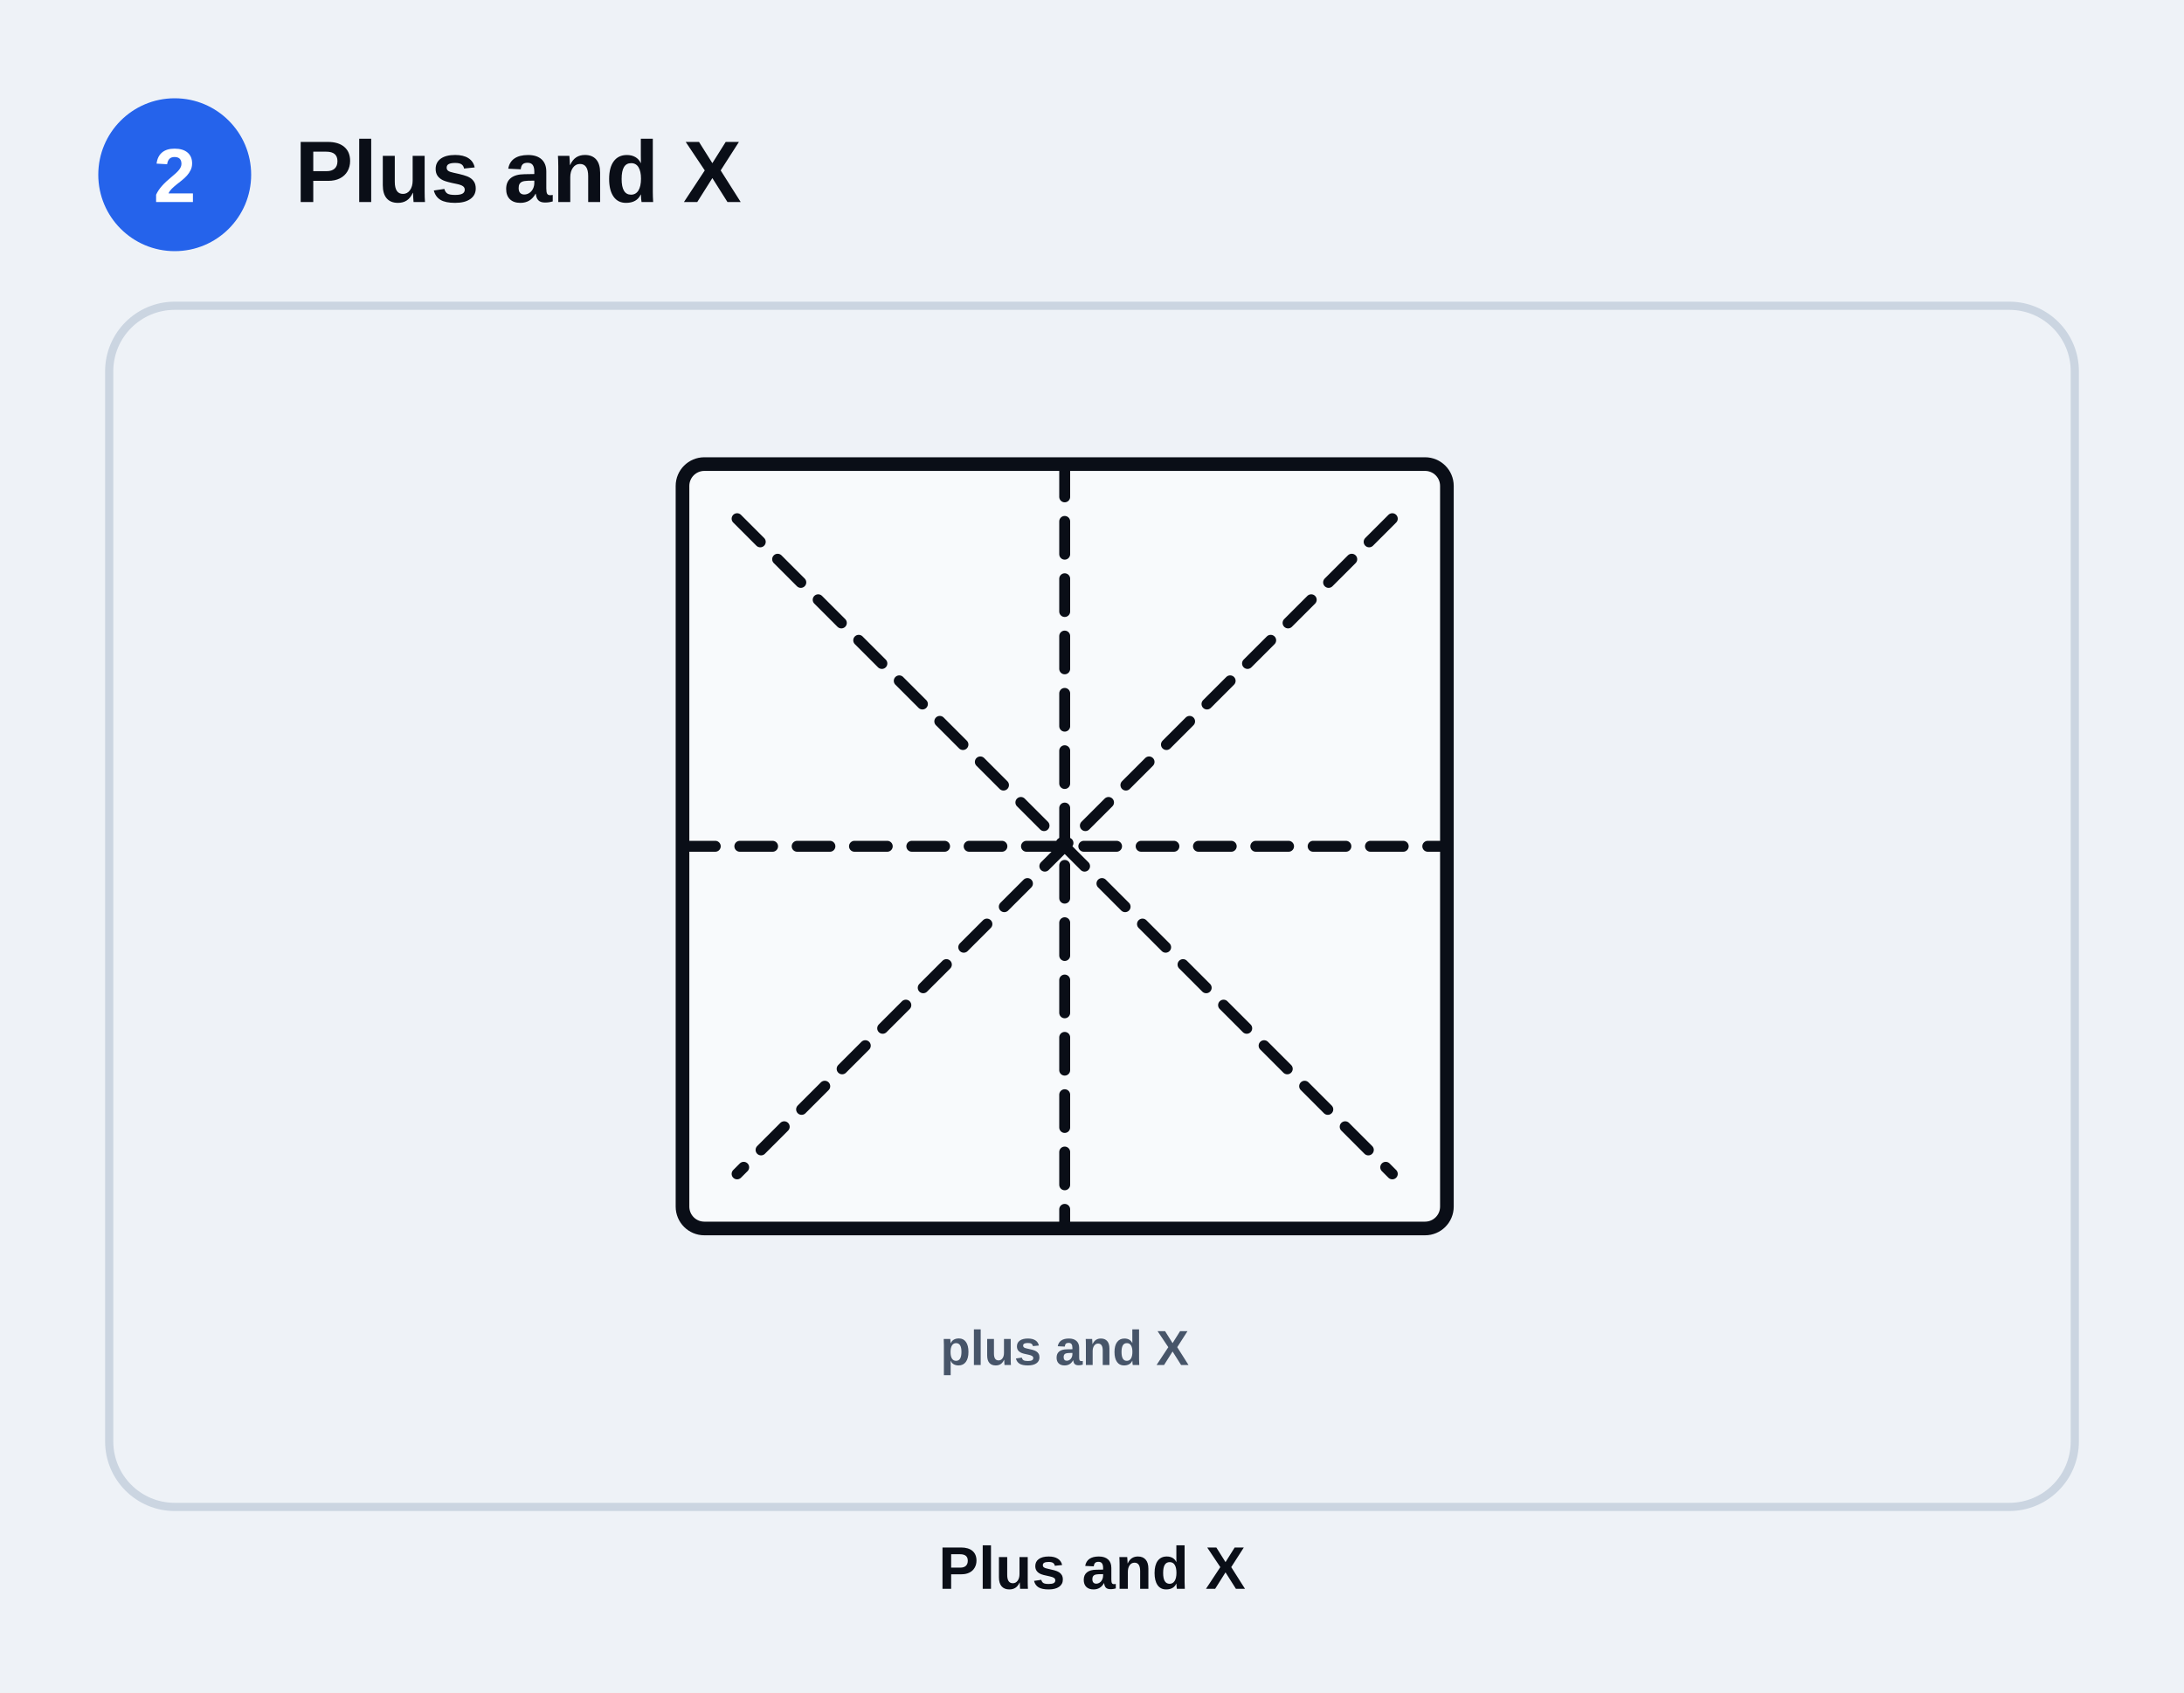
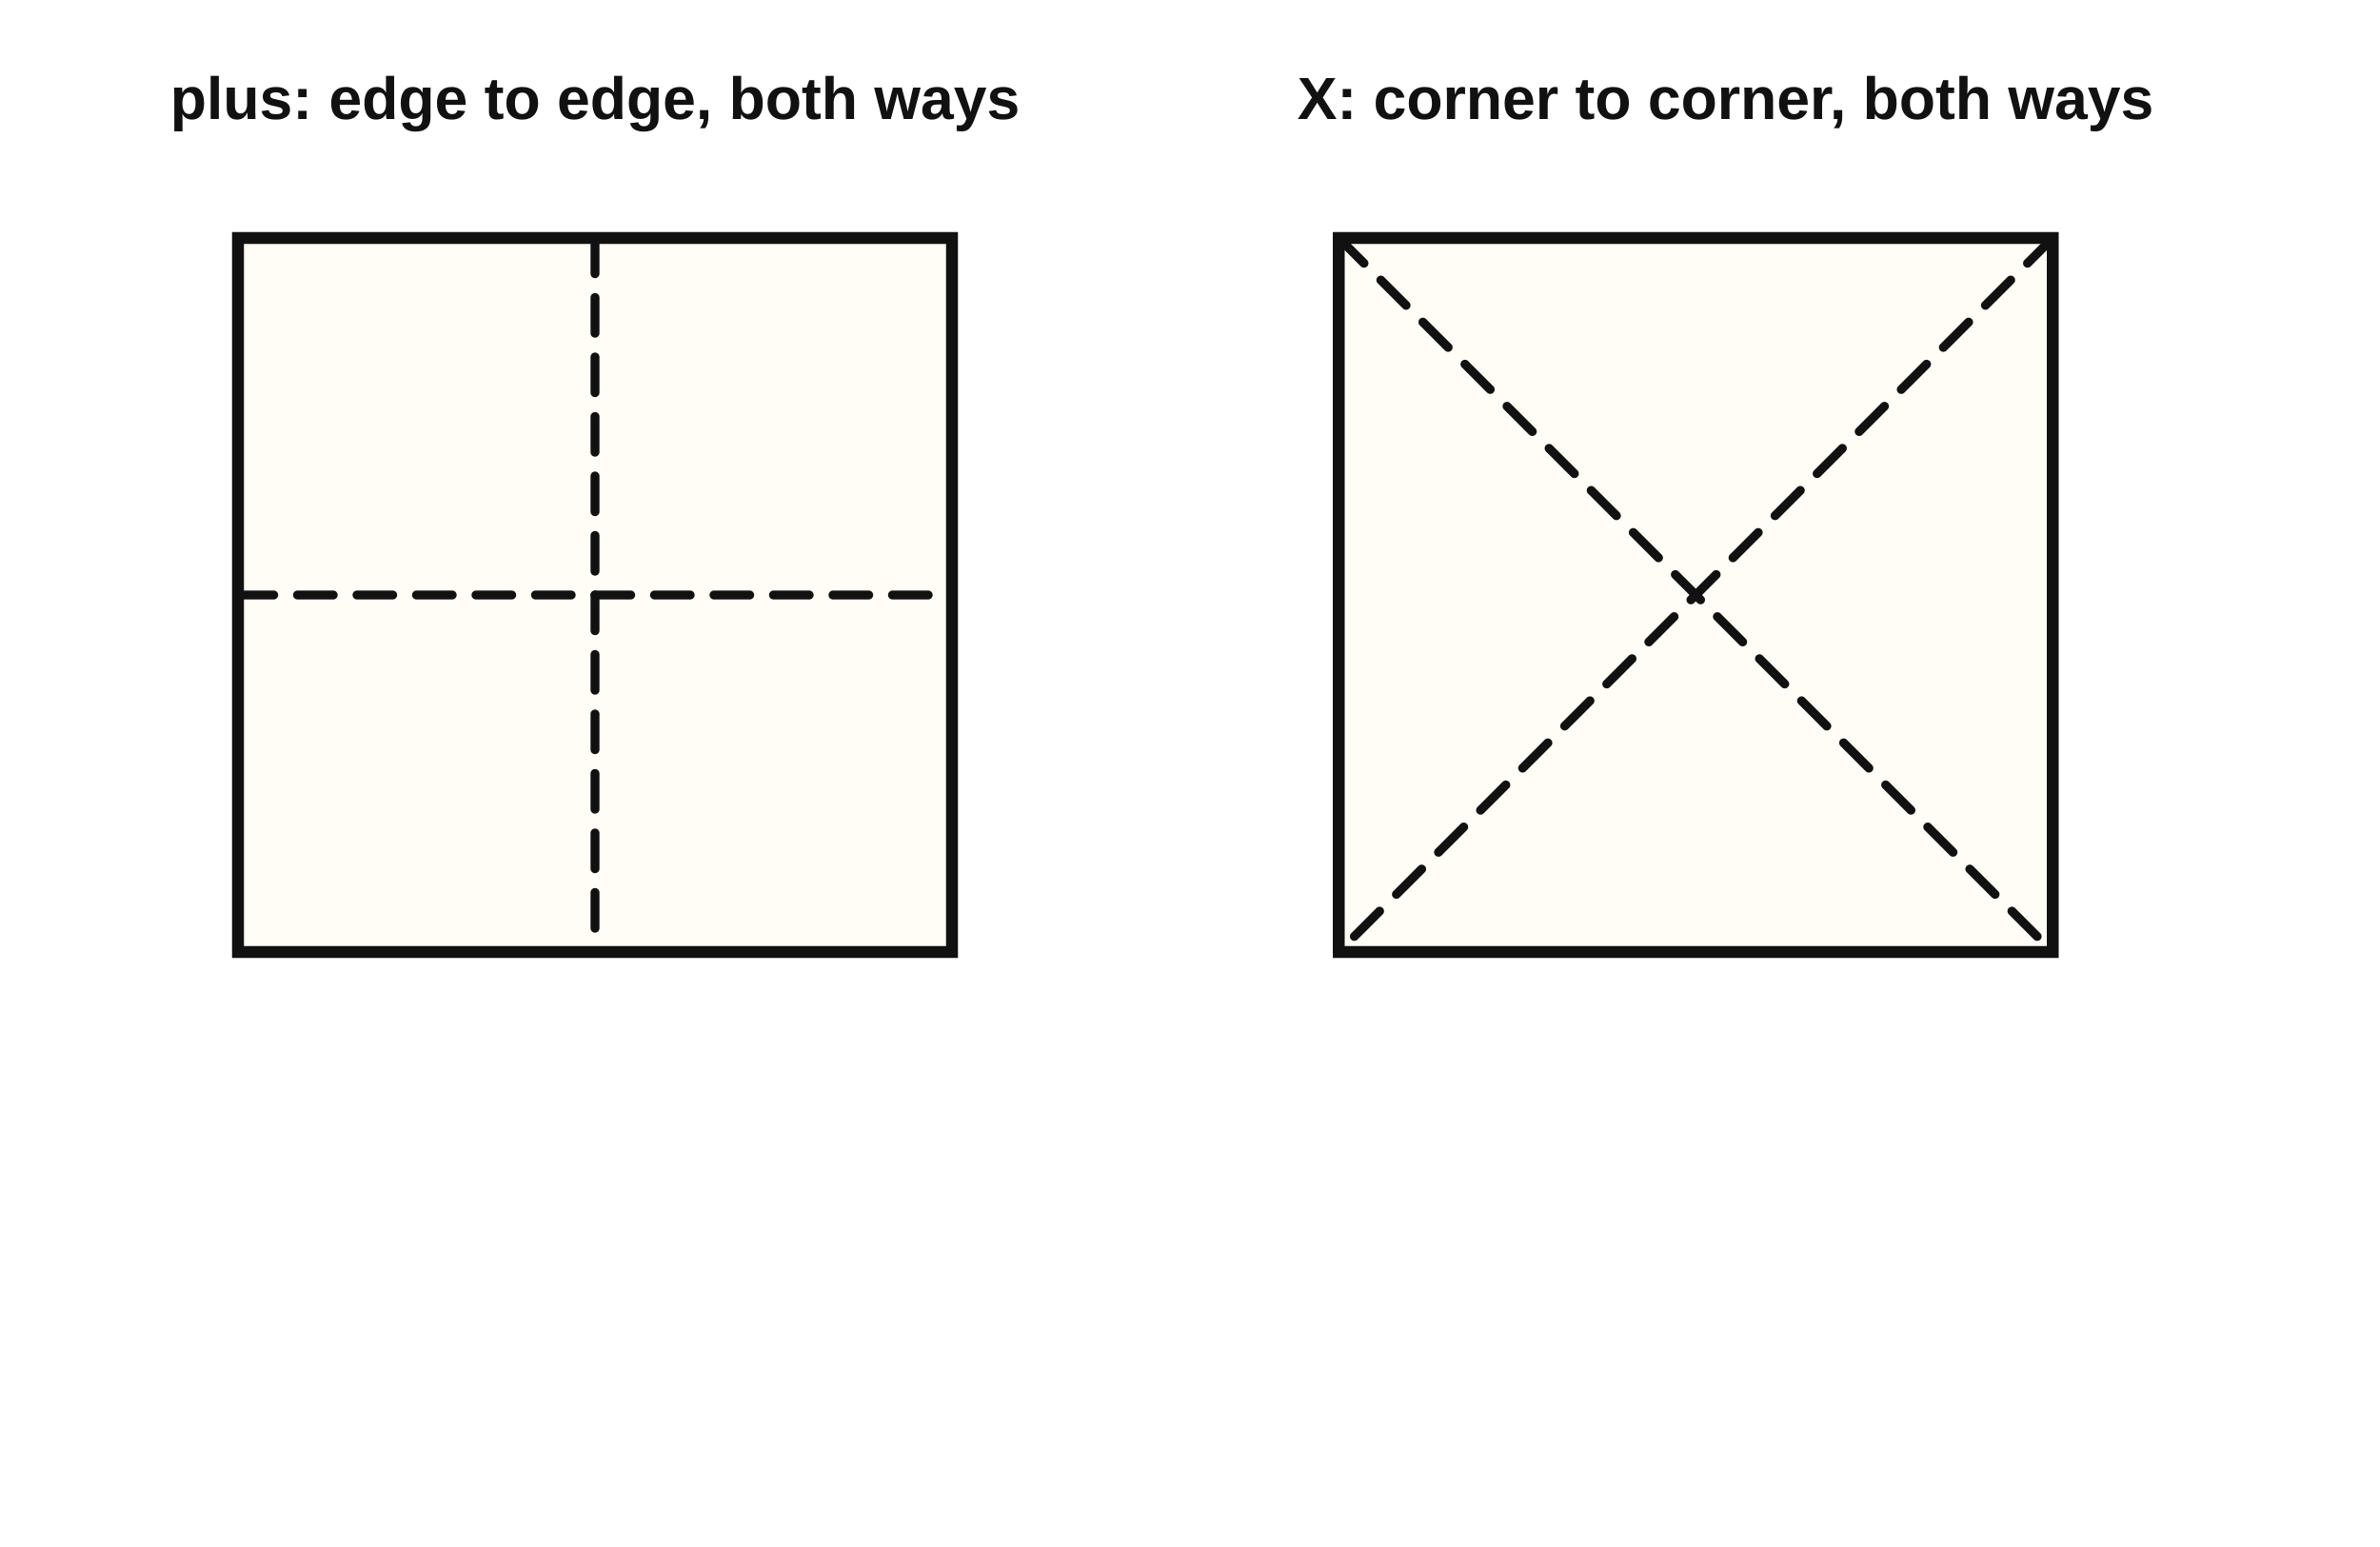
- <svg xmlns="http://www.w3.org/2000/svg" width="800" height="620" viewBox="0 0 800 620" role="img">
+ <svg xmlns="http://www.w3.org/2000/svg" width="800" height="520" viewBox="0 0 800 520" role="img">
+   <rect width="800" height="520" fill="#ffffff" />
  <defs>
-     <marker id="arrow" viewBox="0 0 10 10" refX="8" refY="5" markerWidth="8" markerHeight="8" orient="auto-start-reverse">
-       <path d="M 0 0 L 10 5 L 0 10 z" fill="#2563EB" />
+     <marker id="arr" viewBox="0 0 10 10" refX="9" refY="5" markerWidth="9" markerHeight="9" orient="auto">
+       <path d="M 0 0 L 10 5 L 0 10 z" fill="#111111" />
    </marker>
  </defs>
-   <rect width="800" height="620" fill="#EEF2F7" />
-   <circle cx="64" cy="64" r="28" fill="#2563EB" />
-   <text x="64" y="74" text-anchor="middle" font-size="28" font-family="Arial,Helvetica,sans-serif" font-weight="700" fill="#FFFFFF">2</text>
-   <text x="108" y="74" font-size="32" font-family="Arial,Helvetica,sans-serif" font-weight="700" fill="#0A0E17">Plus and X</text>
-   <rect x="40" y="112" width="720" height="440" rx="24" fill="#EEF2F7" stroke="#CBD5E1" stroke-width="3" />
-   <g transform="translate(80,150)">
-     <rect x="170" y="20" width="280" height="280" rx="8" fill="#F8FAFC" stroke="#0A0E17" stroke-width="5" />
-     <line x1="170" y1="160" x2="450" y2="160" stroke="#0A0E17" stroke-width="4" stroke-dasharray="12 9" stroke-linecap="round" />
-     <line x1="310" y1="20" x2="310" y2="300" stroke="#0A0E17" stroke-width="4" stroke-dasharray="12 9" stroke-linecap="round" />
-     <line x1="190" y1="40" x2="430" y2="280" stroke="#0A0E17" stroke-width="4" stroke-dasharray="12 9" stroke-linecap="round" />
-     <line x1="430" y1="40" x2="190" y2="280" stroke="#0A0E17" stroke-width="4" stroke-dasharray="12 9" stroke-linecap="round" />
-     <text x="310" y="350" text-anchor="middle" font-size="18" font-family="Arial,Helvetica,sans-serif" font-weight="600" fill="#475569">plus and X</text>
-   </g>
-   <text x="400" y="582" text-anchor="middle" font-size="22" font-family="Arial,Helvetica,sans-serif" font-weight="700" fill="#0A0E17">Plus and X</text>
+   <text x="200" y="40" text-anchor="middle" font-size="20" font-family="Arial, Helvetica, sans-serif" fill="#111111" font-weight="700">plus: edge to edge, both ways</text>
+   <rect x="80" y="80" width="240" height="240" fill="#fffdf6" stroke="#111111" stroke-width="4" />
+   <line x1="80" y1="200" x2="320" y2="200" fill="none" stroke="#111111" stroke-width="3" stroke-dasharray="12 8" stroke-linecap="round" />
+   <line x1="200" y1="80" x2="200" y2="320" fill="none" stroke="#111111" stroke-width="3" stroke-dasharray="12 8" stroke-linecap="round" />
+   <text x="580" y="40" text-anchor="middle" font-size="20" font-family="Arial, Helvetica, sans-serif" fill="#111111" font-weight="700">X: corner to corner, both ways</text>
+   <rect x="450" y="80" width="240" height="240" fill="#fffdf6" stroke="#111111" stroke-width="4" />
+   <line x1="450" y1="80" x2="690" y2="320" fill="none" stroke="#111111" stroke-width="3" stroke-dasharray="12 8" stroke-linecap="round" />
+   <line x1="690" y1="80" x2="450" y2="320" fill="none" stroke="#111111" stroke-width="3" stroke-dasharray="12 8" stroke-linecap="round" />
</svg>
